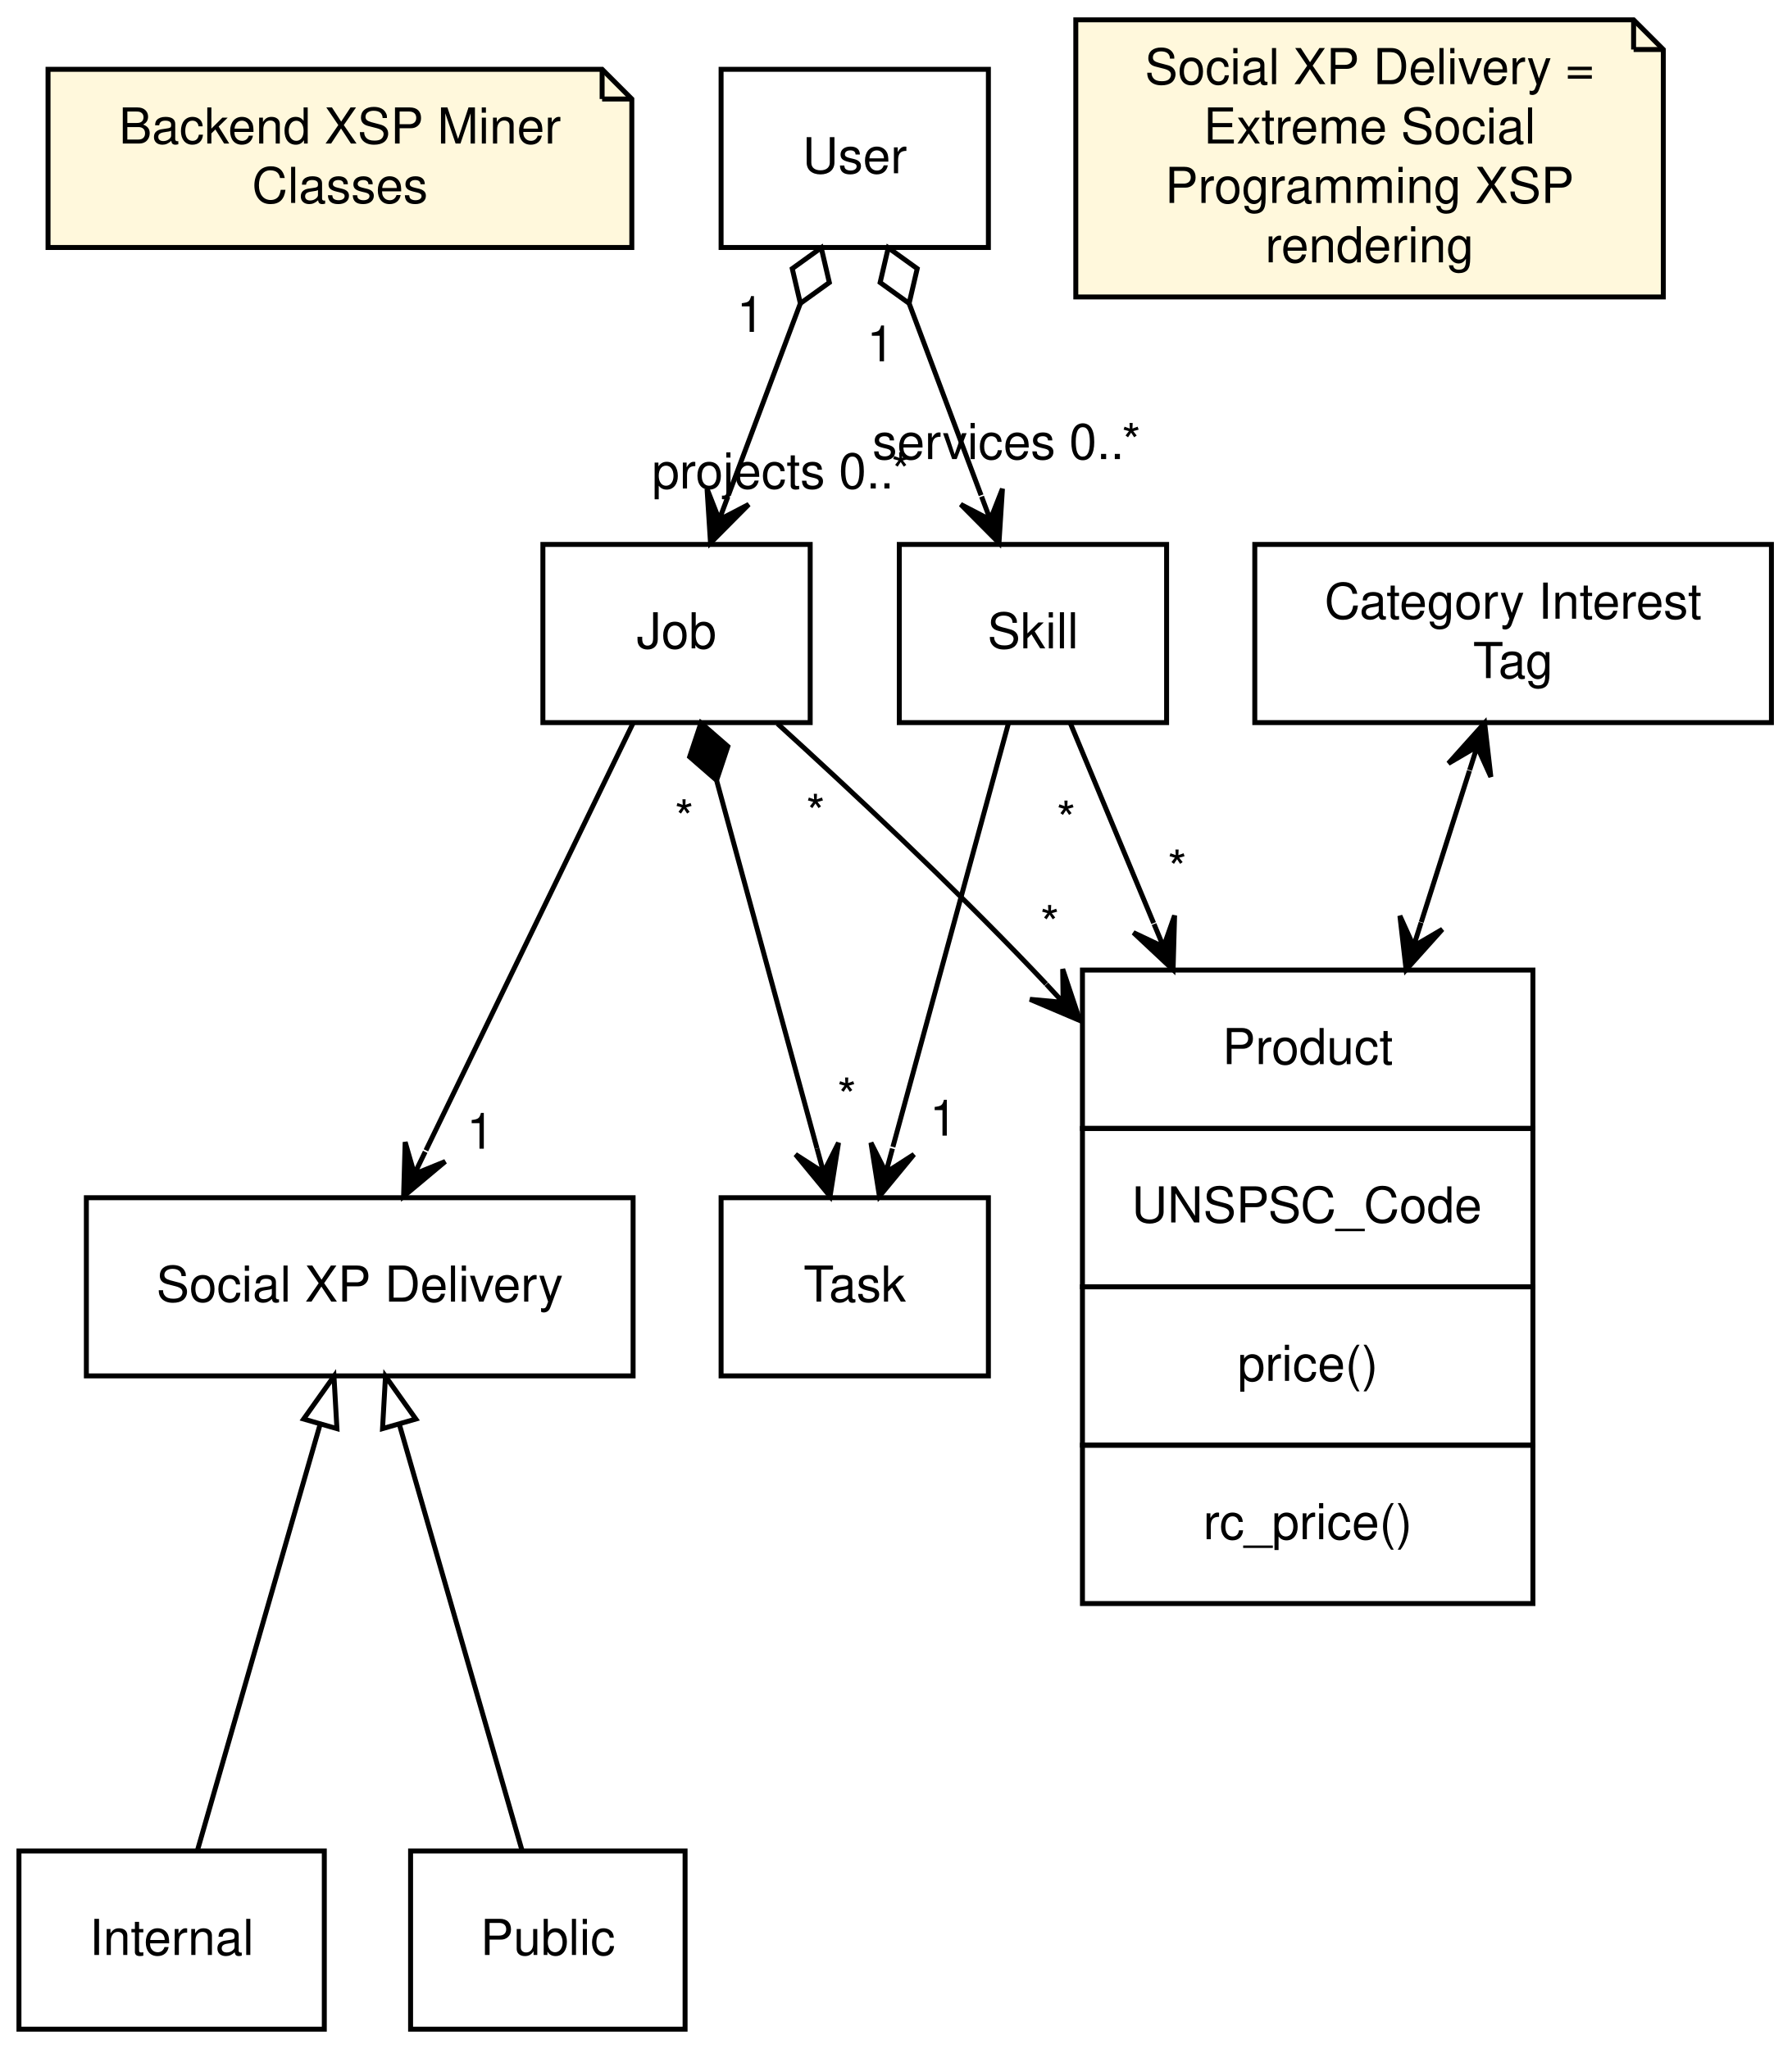
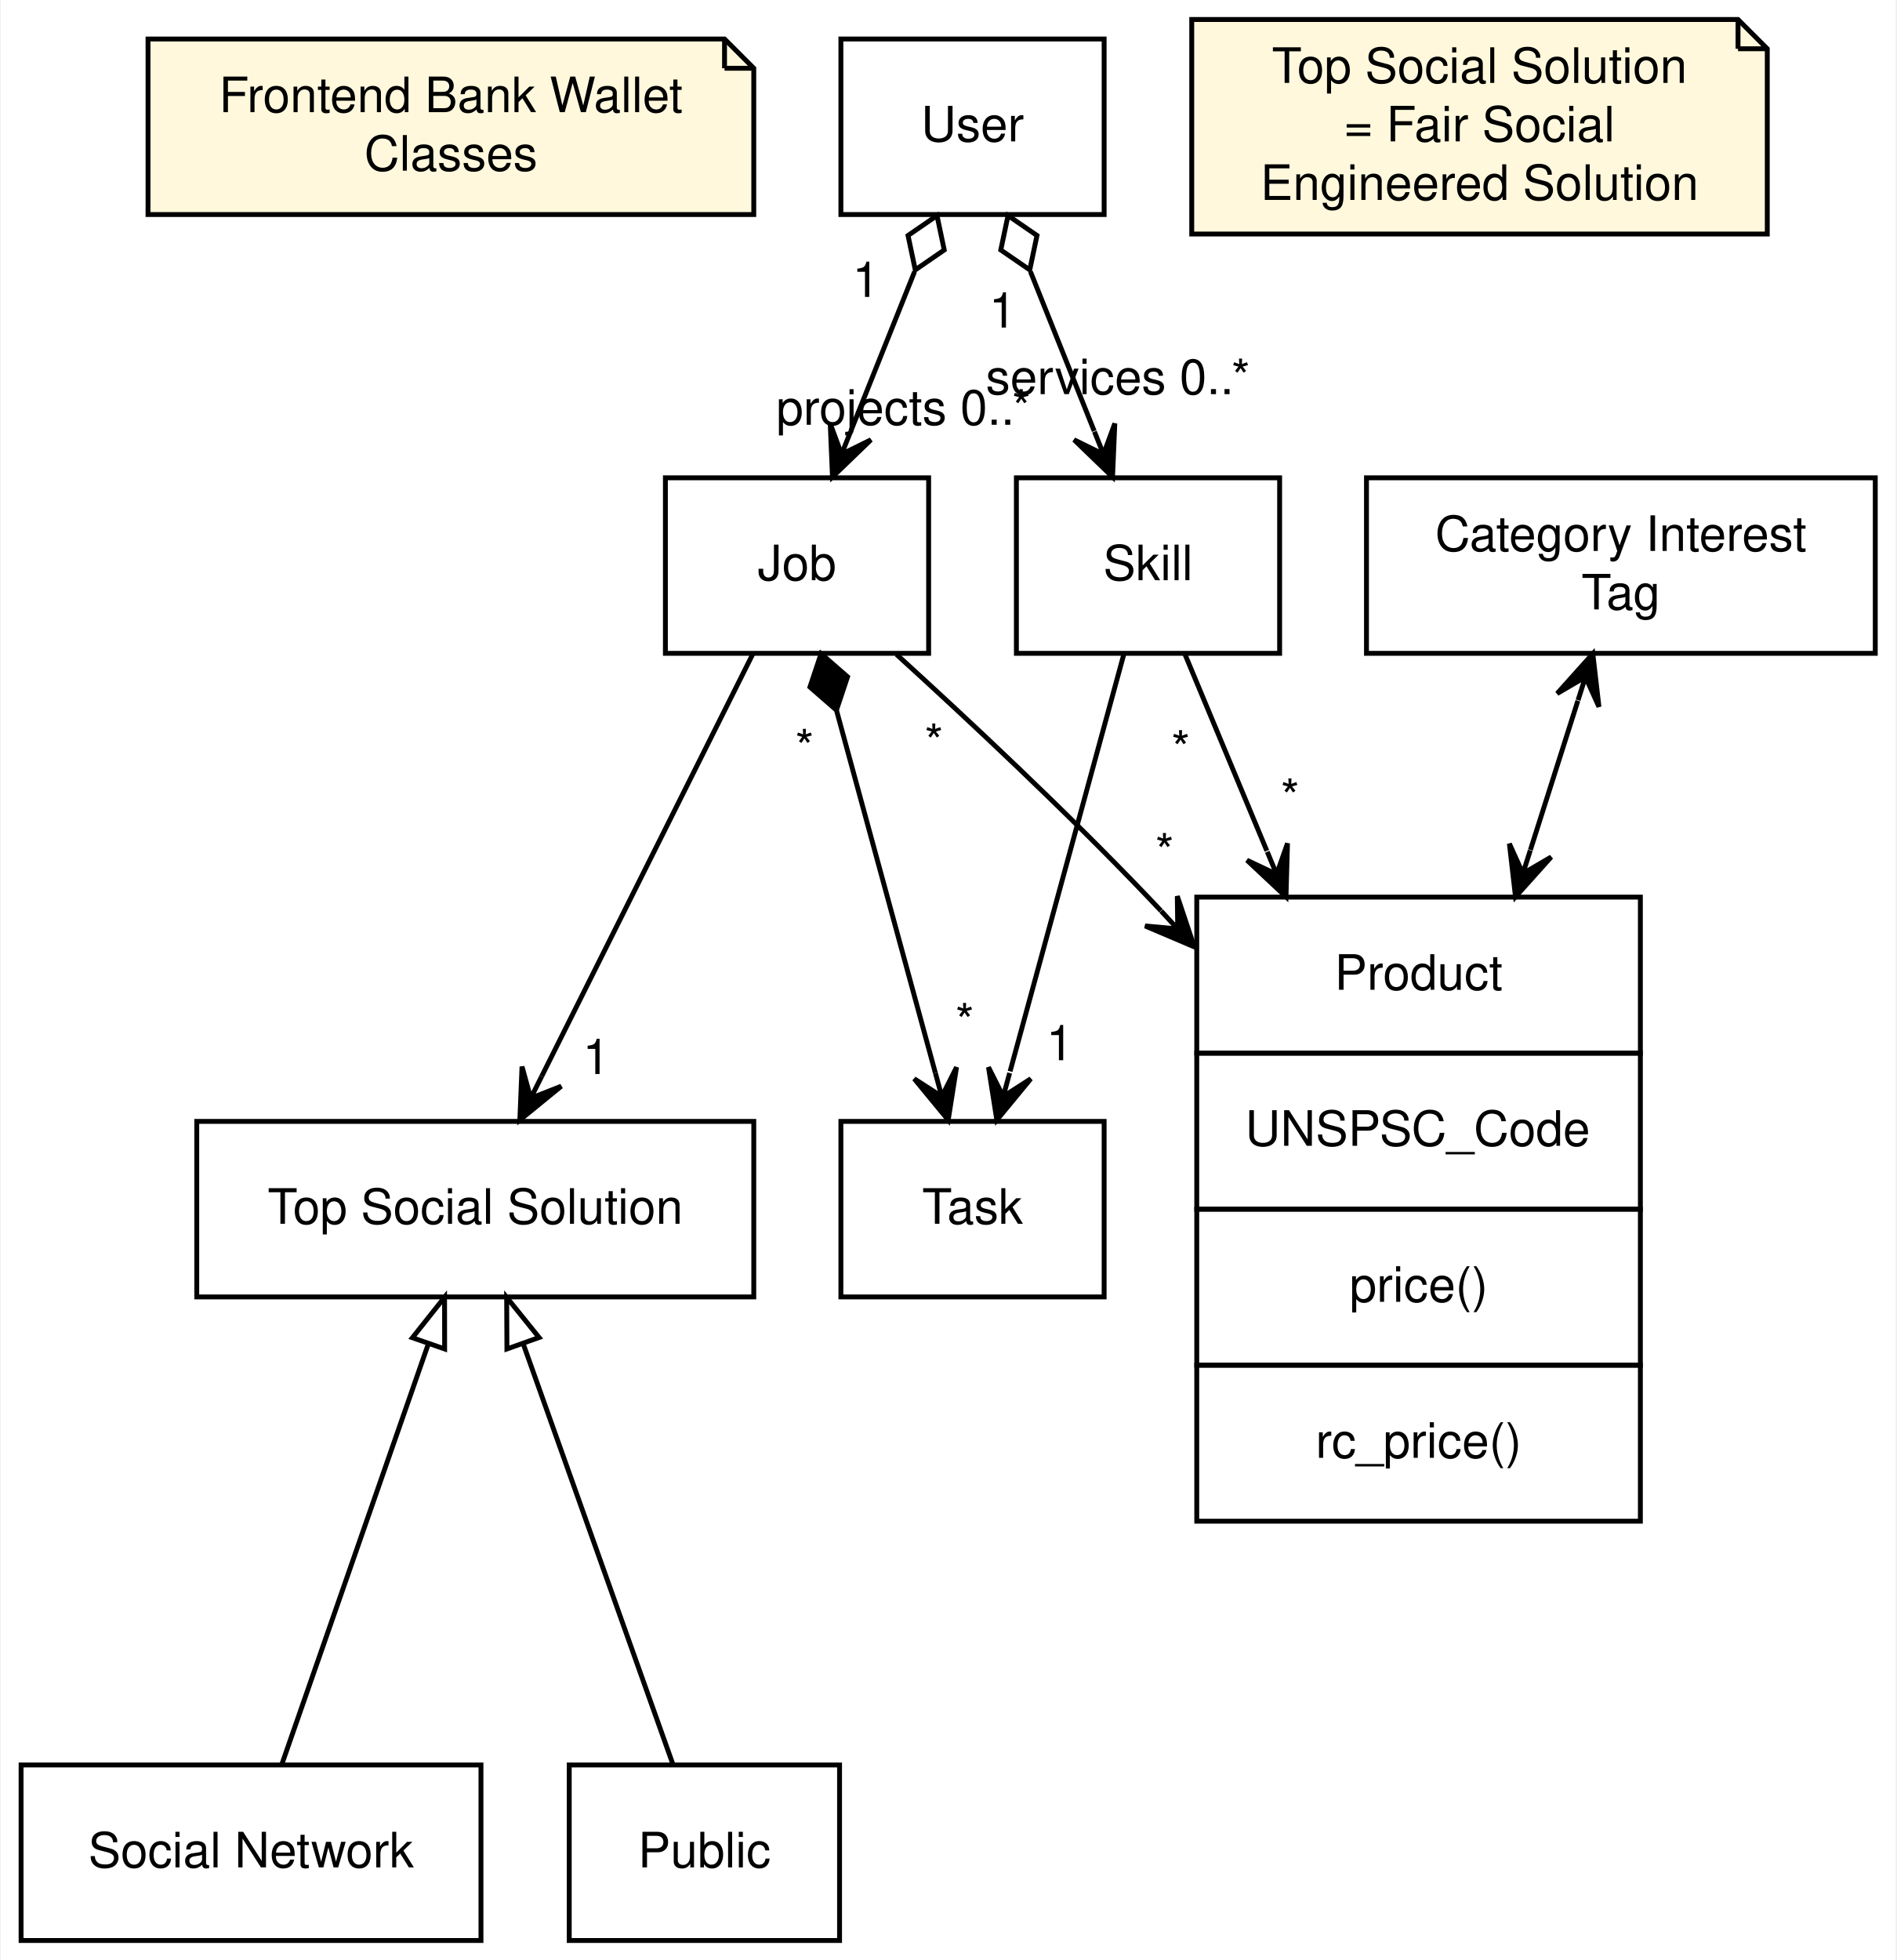
- <svg xmlns="http://www.w3.org/2000/svg" width="362pt" height="414pt" viewBox="0.00 0.00 362.01 414.00">
-   <g id="graph0" class="graph" transform="scale(1 1) rotate(0) translate(4 410)">
-     <polygon fill="#ffffff" stroke="transparent" points="-4,4 -4,-410 358.014,-410 358.014,4 -4,4" />
+ <svg xmlns="http://www.w3.org/2000/svg" width="389pt" height="402pt" viewBox="0.00 0.00 388.68 402.00">
+   <g id="graph0" class="graph" transform="scale(1 1) rotate(0) translate(4 398)">
+     <polygon fill="#ffffff" stroke="transparent" points="-4,4 -4,-398 384.676,-398 384.676,4 -4,4" />
    <g id="node1" class="node">
-       <polygon fill="#fff8dc" stroke="#000000" points="117.637,-396 5.705,-396 5.705,-360 123.637,-360 123.637,-390 117.637,-396" />
-       <polyline fill="none" stroke="#000000" points="117.637,-396 117.637,-390 " />
-       <polyline fill="none" stroke="#000000" points="123.637,-390 117.637,-390 " />
-       <text text-anchor="middle" x="64.671" y="-381" font-family="Helvetica,sans-Serif" font-size="10.00" fill="#000000">Backend XSP Miner</text>
-       <text text-anchor="middle" x="64.671" y="-369" font-family="Helvetica,sans-Serif" font-size="10.00" fill="#000000">Classes</text>
+       <polygon fill="#fff8dc" stroke="#000000" points="144.465,-390 26.203,-390 26.203,-354 150.465,-354 150.465,-384 144.465,-390" />
+       <polyline fill="none" stroke="#000000" points="144.465,-390 144.465,-384 " />
+       <polyline fill="none" stroke="#000000" points="150.465,-384 144.465,-384 " />
+       <text text-anchor="middle" x="88.334" y="-375" font-family="Helvetica,sans-Serif" font-size="10.00" fill="#000000">Frontend Bank Wallet</text>
+       <text text-anchor="middle" x="88.334" y="-363" font-family="Helvetica,sans-Serif" font-size="10.00" fill="#000000">Classes</text>
    </g>
    <g id="node2" class="node">
-       <polygon fill="none" stroke="#000000" points="195.671,-396 141.671,-396 141.671,-360 195.671,-360 195.671,-396" />
-       <text text-anchor="middle" x="168.671" y="-375" font-family="Helvetica,sans-Serif" font-size="10.00" fill="#000000">User</text>
+       <polygon fill="none" stroke="#000000" points="222.334,-390 168.334,-390 168.334,-354 222.334,-354 222.334,-390" />
+       <text text-anchor="middle" x="195.334" y="-369" font-family="Helvetica,sans-Serif" font-size="10.00" fill="#000000">User</text>
    </g>
    <g id="node3" class="node">
-       <polygon fill="none" stroke="#000000" points="159.671,-300 105.671,-300 105.671,-264 159.671,-264 159.671,-300" />
-       <text text-anchor="middle" x="132.671" y="-279" font-family="Helvetica,sans-Serif" font-size="10.00" fill="#000000">Job</text>
+       <polygon fill="none" stroke="#000000" points="186.334,-300 132.334,-300 132.334,-264 186.334,-264 186.334,-300" />
+       <text text-anchor="middle" x="159.334" y="-279" font-family="Helvetica,sans-Serif" font-size="10.00" fill="#000000">Job</text>
    </g>
    <g id="edge1" class="edge">
-       <path fill="none" stroke="#000000" d="M157.665,-348.651C153.048,-336.339 147.704,-322.089 143.146,-309.933" />
-       <polygon fill="none" stroke="#000000" points="157.686,-348.707 163.538,-352.921 161.9,-359.943 156.048,-355.73 157.686,-348.707" />
-       <polygon fill="#000000" stroke="#000000" points="139.534,-300.302 147.259,-308.086 141.29,-304.984 143.046,-309.666 143.046,-309.666 143.046,-309.666 141.29,-304.984 138.832,-311.246 139.534,-300.302 139.534,-300.302" />
-       <text text-anchor="middle" x="153.813" y="-311.307" font-family="Helvetica,sans-Serif" font-size="10.00" fill="#000000">projects 0..*</text>
-       <text text-anchor="middle" x="147.621" y="-342.939" font-family="Helvetica,sans-Serif" font-size="10.00" fill="#000000">1</text>
+       <path fill="none" stroke="#000000" d="M183.45,-342.29C179.233,-331.748 174.508,-319.936 170.366,-309.58" />
+       <polygon fill="none" stroke="#000000" points="183.592,-342.645 189.534,-346.731 188.049,-353.787 182.107,-349.702 183.592,-342.645" />
+       <polygon fill="#000000" stroke="#000000" points="166.608,-300.186 174.5,-307.799 168.465,-304.828 170.322,-309.471 170.322,-309.471 170.322,-309.471 168.465,-304.828 166.144,-311.142 166.608,-300.186 166.608,-300.186" />
+       <text text-anchor="middle" x="181.188" y="-310.876" font-family="Helvetica,sans-Serif" font-size="10.00" fill="#000000">projects 0..*</text>
+       <text text-anchor="middle" x="173.469" y="-337.097" font-family="Helvetica,sans-Serif" font-size="10.00" fill="#000000">1</text>
    </g>
    <g id="node4" class="node">
-       <polygon fill="none" stroke="#000000" points="231.671,-300 177.671,-300 177.671,-264 231.671,-264 231.671,-300" />
-       <text text-anchor="middle" x="204.671" y="-279" font-family="Helvetica,sans-Serif" font-size="10.00" fill="#000000">Skill</text>
+       <polygon fill="none" stroke="#000000" points="258.334,-300 204.334,-300 204.334,-264 258.334,-264 258.334,-300" />
+       <text text-anchor="middle" x="231.334" y="-279" font-family="Helvetica,sans-Serif" font-size="10.00" fill="#000000">Skill</text>
    </g>
    <g id="edge2" class="edge">
-       <path fill="none" stroke="#000000" d="M179.677,-348.651C184.294,-336.339 189.638,-322.089 194.196,-309.933" />
-       <polygon fill="none" stroke="#000000" points="179.656,-348.707 181.294,-355.73 175.442,-359.943 173.804,-352.921 179.656,-348.707" />
-       <polygon fill="#000000" stroke="#000000" points="197.808,-300.302 198.51,-311.246 196.052,-304.984 194.296,-309.666 194.296,-309.666 194.296,-309.666 196.052,-304.984 190.083,-308.086 197.808,-300.302 197.808,-300.302" />
-       <text text-anchor="middle" x="199.357" y="-317.242" font-family="Helvetica,sans-Serif" font-size="10.00" fill="#000000">services 0..*</text>
-       <text text-anchor="middle" x="173.893" y="-337.003" font-family="Helvetica,sans-Serif" font-size="10.00" fill="#000000">1</text>
+       <path fill="none" stroke="#000000" d="M207.218,-342.29C211.435,-331.748 216.16,-319.936 220.302,-309.58" />
+       <polygon fill="none" stroke="#000000" points="207.076,-342.645 208.561,-349.702 202.619,-353.787 201.134,-346.731 207.076,-342.645" />
+       <polygon fill="#000000" stroke="#000000" points="224.06,-300.186 224.524,-311.142 222.203,-304.828 220.346,-309.471 220.346,-309.471 220.346,-309.471 222.203,-304.828 216.168,-307.799 224.06,-300.186 224.06,-300.186" />
+       <text text-anchor="middle" x="225.176" y="-317.155" font-family="Helvetica,sans-Serif" font-size="10.00" fill="#000000">services 0..*</text>
+       <text text-anchor="middle" x="201.503" y="-330.818" font-family="Helvetica,sans-Serif" font-size="10.00" fill="#000000">1</text>
    </g>
    <g id="node5" class="node">
-       <polygon fill="none" stroke="#000000" points="195.671,-168 141.671,-168 141.671,-132 195.671,-132 195.671,-168" />
-       <text text-anchor="middle" x="168.671" y="-147" font-family="Helvetica,sans-Serif" font-size="10.00" fill="#000000">Task</text>
+       <polygon fill="none" stroke="#000000" points="222.334,-168 168.334,-168 168.334,-132 222.334,-132 222.334,-168" />
+       <text text-anchor="middle" x="195.334" y="-147" font-family="Helvetica,sans-Serif" font-size="10.00" fill="#000000">Task</text>
    </g>
    <g id="edge3" class="edge">
-       <path fill="none" stroke="#000000" d="M140.788,-252.236C146.859,-229.978 155.102,-199.752 161.05,-177.945" />
-       <polygon fill="#000000" stroke="#000000" points="140.759,-252.346 143.039,-259.187 137.601,-263.923 135.321,-257.082 140.759,-252.346" />
-       <polygon fill="#000000" stroke="#000000" points="163.685,-168.282 165.395,-179.114 162.369,-173.106 161.054,-177.93 161.054,-177.93 161.054,-177.93 162.369,-173.106 156.712,-176.746 163.685,-168.282 163.685,-168.282" />
-       <text text-anchor="middle" x="167.07" y="-184.994" font-family="Helvetica,sans-Serif" font-size="10.00" fill="#000000">*</text>
-       <text text-anchor="middle" x="134.216" y="-241.211" font-family="Helvetica,sans-Serif" font-size="10.00" fill="#000000">*</text>
+       <path fill="none" stroke="#000000" d="M167.451,-252.236C173.522,-229.978 181.765,-199.752 187.713,-177.945" />
+       <polygon fill="#000000" stroke="#000000" points="167.422,-252.346 169.702,-259.187 164.264,-263.923 161.984,-257.082 167.422,-252.346" />
+       <polygon fill="#000000" stroke="#000000" points="190.348,-168.282 192.058,-179.114 189.032,-173.106 187.717,-177.93 187.717,-177.93 187.717,-177.93 189.032,-173.106 183.375,-176.746 190.348,-168.282 190.348,-168.282" />
+       <text text-anchor="middle" x="193.733" y="-184.994" font-family="Helvetica,sans-Serif" font-size="10.00" fill="#000000">*</text>
+       <text text-anchor="middle" x="160.879" y="-241.211" font-family="Helvetica,sans-Serif" font-size="10.00" fill="#000000">*</text>
    </g>
    <g id="node6" class="node">
-       <polygon fill="none" stroke="#000000" points="123.896,-168 13.446,-168 13.446,-132 123.896,-132 123.896,-168" />
-       <text text-anchor="middle" x="68.671" y="-147" font-family="Helvetica,sans-Serif" font-size="10.00" fill="#000000">Social XP Delivery</text>
+       <polygon fill="none" stroke="#000000" points="150.466,-168 36.202,-168 36.202,-132 150.466,-132 150.466,-168" />
+       <text text-anchor="middle" x="93.334" y="-147" font-family="Helvetica,sans-Serif" font-size="10.00" fill="#000000">Top Social Solution</text>
    </g>
    <g id="edge4" class="edge">
-       <path fill="none" stroke="#000000" d="M123.906,-263.923C113.099,-241.634 94.622,-203.524 82.04,-177.574" />
-       <polygon fill="#000000" stroke="#000000" points="77.535,-168.282 85.947,-175.317 79.717,-172.782 81.898,-177.281 81.898,-177.281 81.898,-177.281 79.717,-172.782 77.849,-179.244 77.535,-168.282 77.535,-168.282" />
-       <text text-anchor="middle" x="93.049" y="-177.905" font-family="Helvetica,sans-Serif" font-size="10.00" fill="#000000">1</text>
+       <path fill="none" stroke="#000000" d="M150.295,-263.923C139.102,-241.536 119.928,-203.188 106.95,-177.232" />
+       <polygon fill="#000000" stroke="#000000" points="102.475,-168.282 110.972,-175.214 104.711,-172.755 106.948,-177.227 106.948,-177.227 106.948,-177.227 104.711,-172.755 102.922,-179.239 102.475,-168.282 102.475,-168.282" />
+       <text text-anchor="middle" x="118.142" y="-177.715" font-family="Helvetica,sans-Serif" font-size="10.00" fill="#000000">1</text>
    </g>
    <g id="node7" class="node">
-       <polygon fill="none" stroke="#000000" points="214.671,-182 214.671,-214 305.671,-214 305.671,-182 214.671,-182" />
-       <text text-anchor="start" x="242.944" y="-195" font-family="Helvetica,sans-Serif" font-size="10.00" fill="#000000">Product</text>
-       <polygon fill="none" stroke="#000000" points="214.671,-150 214.671,-182 305.671,-182 305.671,-150 214.671,-150" />
-       <text text-anchor="start" x="224.612" y="-163" font-family="Helvetica,sans-Serif" font-size="10.00" fill="#000000">UNSPSC_Code</text>
-       <polygon fill="none" stroke="#000000" points="214.671,-118 214.671,-150 305.671,-150 305.671,-118 214.671,-118" />
-       <text text-anchor="start" x="246.009" y="-131" font-family="Helvetica,sans-Serif" font-size="10.00" fill="#000000">price()</text>
-       <polygon fill="none" stroke="#000000" points="214.671,-86 214.671,-118 305.671,-118 305.671,-86 214.671,-86" />
-       <text text-anchor="start" x="239.065" y="-99" font-family="Helvetica,sans-Serif" font-size="10.00" fill="#000000">rc_price()</text>
+       <polygon fill="none" stroke="#000000" points="241.334,-182 241.334,-214 332.334,-214 332.334,-182 241.334,-182" />
+       <text text-anchor="start" x="269.607" y="-195" font-family="Helvetica,sans-Serif" font-size="10.00" fill="#000000">Product</text>
+       <polygon fill="none" stroke="#000000" points="241.334,-150 241.334,-182 332.334,-182 332.334,-150 241.334,-150" />
+       <text text-anchor="start" x="251.274" y="-163" font-family="Helvetica,sans-Serif" font-size="10.00" fill="#000000">UNSPSC_Code</text>
+       <polygon fill="none" stroke="#000000" points="241.334,-118 241.334,-150 332.334,-150 332.334,-118 241.334,-118" />
+       <text text-anchor="start" x="272.672" y="-131" font-family="Helvetica,sans-Serif" font-size="10.00" fill="#000000">price()</text>
+       <polygon fill="none" stroke="#000000" points="241.334,-86 241.334,-118 332.334,-118 332.334,-86 241.334,-86" />
+       <text text-anchor="start" x="265.728" y="-99" font-family="Helvetica,sans-Serif" font-size="10.00" fill="#000000">rc_price()</text>
    </g>
    <g id="edge5" class="edge">
-       <path fill="none" stroke="#000000" d="M153.074,-263.78C167.793,-250.387 187.935,-231.54 204.671,-214 205.553,-213.076 206.438,-212.14 207.326,-211.196" />
-       <polygon fill="#000000" stroke="#000000" points="214.161,-203.797 210.681,-214.196 210.768,-207.47 207.375,-211.143 207.375,-211.143 207.375,-211.143 210.768,-207.47 204.07,-208.089 214.161,-203.797 214.161,-203.797" />
-       <text text-anchor="middle" x="208.07" y="-219.847" font-family="Helvetica,sans-Serif" font-size="10.00" fill="#000000">*</text>
-       <text text-anchor="middle" x="160.755" y="-242.314" font-family="Helvetica,sans-Serif" font-size="10.00" fill="#000000">*</text>
+       <path fill="none" stroke="#000000" d="M179.737,-263.78C194.456,-250.387 214.599,-231.54 231.334,-214 232.216,-213.076 233.101,-212.14 233.989,-211.196" />
+       <polygon fill="#000000" stroke="#000000" points="240.824,-203.797 237.344,-214.196 237.431,-207.47 234.038,-211.143 234.038,-211.143 234.038,-211.143 237.431,-207.47 230.733,-208.089 240.824,-203.797 240.824,-203.797" />
+       <text text-anchor="middle" x="234.733" y="-219.847" font-family="Helvetica,sans-Serif" font-size="10.00" fill="#000000">*</text>
+       <text text-anchor="middle" x="187.418" y="-242.314" font-family="Helvetica,sans-Serif" font-size="10.00" fill="#000000">*</text>
    </g>
    <g id="edge6" class="edge">
-       <path fill="none" stroke="#000000" d="M199.741,-263.923C193.716,-241.83 183.451,-204.194 176.379,-178.263" />
-       <polygon fill="#000000" stroke="#000000" points="173.657,-168.282 180.63,-176.746 174.973,-173.106 176.288,-177.93 176.288,-177.93 176.288,-177.93 174.973,-173.106 171.947,-179.114 173.657,-168.282 173.657,-168.282" />
-       <text text-anchor="middle" x="186.581" y="-180.546" font-family="Helvetica,sans-Serif" font-size="10.00" fill="#000000">1</text>
+       <path fill="none" stroke="#000000" d="M226.404,-263.923C220.379,-241.83 210.114,-204.194 203.042,-178.263" />
+       <polygon fill="#000000" stroke="#000000" points="200.32,-168.282 207.293,-176.746 201.636,-173.106 202.951,-177.93 202.951,-177.93 202.951,-177.93 201.636,-173.106 198.61,-179.114 200.32,-168.282 200.32,-168.282" />
+       <text text-anchor="middle" x="213.244" y="-180.546" font-family="Helvetica,sans-Serif" font-size="10.00" fill="#000000">1</text>
    </g>
    <g id="edge7" class="edge">
-       <path fill="none" stroke="#000000" d="M212.203,-263.923C216.71,-253.105 222.77,-238.561 229.05,-223.49" />
-       <polygon fill="#000000" stroke="#000000" points="232.977,-214.066 233.285,-225.028 231.054,-218.681 229.131,-223.297 229.131,-223.297 229.131,-223.297 231.054,-218.681 224.977,-221.566 232.977,-214.066 232.977,-214.066" />
-       <text text-anchor="middle" x="233.808" y="-231.049" font-family="Helvetica,sans-Serif" font-size="10.00" fill="#000000">*</text>
-       <text text-anchor="middle" x="211.373" y="-240.94" font-family="Helvetica,sans-Serif" font-size="10.00" fill="#000000">*</text>
+       <path fill="none" stroke="#000000" d="M238.866,-263.923C243.374,-253.105 249.433,-238.561 255.713,-223.49" />
+       <polygon fill="#000000" stroke="#000000" points="259.64,-214.066 259.947,-225.028 257.717,-218.681 255.794,-223.297 255.794,-223.297 255.794,-223.297 257.717,-218.681 251.64,-221.566 259.64,-214.066 259.64,-214.066" />
+       <text text-anchor="middle" x="260.471" y="-231.049" font-family="Helvetica,sans-Serif" font-size="10.00" fill="#000000">*</text>
+       <text text-anchor="middle" x="238.036" y="-240.94" font-family="Helvetica,sans-Serif" font-size="10.00" fill="#000000">*</text>
    </g>
    <g id="node9" class="node">
-       <polygon fill="none" stroke="#000000" points="61.514,-36 -.172,-36 -.172,0 61.514,0 61.514,-36" />
-       <text text-anchor="middle" x="30.671" y="-15" font-family="Helvetica,sans-Serif" font-size="10.00" fill="#000000">Internal</text>
+       <polygon fill="none" stroke="#000000" points="94.503,-36 .165,-36 .165,0 94.503,0 94.503,-36" />
+       <text text-anchor="middle" x="47.334" y="-15" font-family="Helvetica,sans-Serif" font-size="10.00" fill="#000000">Social Network</text>
    </g>
    <g id="edge9" class="edge">
-       <path fill="none" stroke="#000000" d="M60.604,-121.977C53.16,-96.119 42.322,-58.471 35.934,-36.282" />
-       <polygon fill="none" stroke="#000000" points="57.337,-123.281 63.467,-131.923 64.064,-121.345 57.337,-123.281" />
+       <path fill="none" stroke="#000000" d="M83.688,-122.321C74.674,-96.454 61.472,-58.57 53.705,-36.282" />
+       <polygon fill="none" stroke="#000000" points="80.439,-123.632 87.034,-131.923 87.049,-121.328 80.439,-123.632" />
    </g>
    <g id="node10" class="node">
-       <polygon fill="none" stroke="#000000" points="134.397,-36 78.945,-36 78.945,0 134.397,0 134.397,-36" />
-       <text text-anchor="middle" x="106.671" y="-15" font-family="Helvetica,sans-Serif" font-size="10.00" fill="#000000">Public</text>
+       <polygon fill="none" stroke="#000000" points="168.06,-36 112.609,-36 112.609,0 168.06,0 168.06,-36" />
+       <text text-anchor="middle" x="140.334" y="-15" font-family="Helvetica,sans-Serif" font-size="10.00" fill="#000000">Public</text>
    </g>
    <g id="edge10" class="edge">
-       <path fill="none" stroke="#000000" d="M76.738,-121.977C84.182,-96.119 95.02,-58.471 101.408,-36.282" />
-       <polygon fill="none" stroke="#000000" points="73.278,-121.345 73.875,-131.923 80.005,-123.281 73.278,-121.345" />
+       <path fill="none" stroke="#000000" d="M103.189,-122.321C112.4,-96.454 125.889,-58.57 133.824,-36.282" />
+       <polygon fill="none" stroke="#000000" points="99.828,-121.328 99.771,-131.923 106.422,-123.676 99.828,-121.328" />
    </g>
    <g id="node8" class="node">
-       <polygon fill="none" stroke="#000000" points="353.856,-300 249.486,-300 249.486,-264 353.856,-264 353.856,-300" />
-       <text text-anchor="middle" x="301.671" y="-285" font-family="Helvetica,sans-Serif" font-size="10.00" fill="#000000">Category Interest</text>
-       <text text-anchor="middle" x="301.671" y="-273" font-family="Helvetica,sans-Serif" font-size="10.00" fill="#000000">Tag</text>
+       <polygon fill="none" stroke="#000000" points="380.519,-300 276.149,-300 276.149,-264 380.519,-264 380.519,-300" />
+       <text text-anchor="middle" x="328.334" y="-285" font-family="Helvetica,sans-Serif" font-size="10.00" fill="#000000">Category Interest</text>
+       <text text-anchor="middle" x="328.334" y="-273" font-family="Helvetica,sans-Serif" font-size="10.00" fill="#000000">Tag</text>
    </g>
    <g id="edge8" class="edge">
-       <path fill="none" stroke="#000000" d="M292.849,-254.273C289.949,-245.159 286.575,-234.557 283.112,-223.673" />
-       <polygon fill="#000000" stroke="#000000" points="295.919,-263.923 288.599,-255.758 294.403,-259.158 292.887,-254.393 292.887,-254.393 292.887,-254.393 294.403,-259.158 297.175,-253.029 295.919,-263.923 295.919,-263.923" />
-       <polygon fill="#000000" stroke="#000000" points="280.056,-214.066 287.376,-222.231 281.572,-218.831 283.088,-223.595 283.088,-223.595 283.088,-223.595 281.572,-218.831 278.8,-224.96 280.056,-214.066 280.056,-214.066" />
+       <path fill="none" stroke="#000000" d="M319.512,-254.273C316.612,-245.159 313.238,-234.557 309.775,-223.673" />
+       <polygon fill="#000000" stroke="#000000" points="322.582,-263.923 315.262,-255.758 321.066,-259.158 319.55,-254.393 319.55,-254.393 319.55,-254.393 321.066,-259.158 323.838,-253.029 322.582,-263.923 322.582,-263.923" />
+       <polygon fill="#000000" stroke="#000000" points="306.719,-214.066 314.039,-222.231 308.235,-218.831 309.751,-223.595 309.751,-223.595 309.751,-223.595 308.235,-218.831 305.462,-224.96 306.719,-214.066 306.719,-214.066" />
    </g>
    <g id="node11" class="node">
-       <polygon fill="#fff8dc" stroke="#000000" points="326.014,-406 213.328,-406 213.328,-350 332.014,-350 332.014,-400 326.014,-406" />
-       <polyline fill="none" stroke="#000000" points="326.014,-406 326.014,-400 " />
-       <polyline fill="none" stroke="#000000" points="332.014,-400 326.014,-400 " />
-       <text text-anchor="middle" x="272.671" y="-393" font-family="Helvetica,sans-Serif" font-size="10.00" fill="#000000">Social XP Delivery =</text>
-       <text text-anchor="middle" x="272.671" y="-381" font-family="Helvetica,sans-Serif" font-size="10.00" fill="#000000">Extreme Social</text>
-       <text text-anchor="middle" x="272.671" y="-369" font-family="Helvetica,sans-Serif" font-size="10.00" fill="#000000">Programming XSP</text>
-       <text text-anchor="middle" x="272.671" y="-357" font-family="Helvetica,sans-Serif" font-size="10.00" fill="#000000">rendering</text>
+       <polygon fill="#fff8dc" stroke="#000000" points="352.365,-394 240.303,-394 240.303,-350 358.365,-350 358.365,-388 352.365,-394" />
+       <polyline fill="none" stroke="#000000" points="352.365,-394 352.365,-388 " />
+       <polyline fill="none" stroke="#000000" points="358.365,-388 352.365,-388 " />
+       <text text-anchor="middle" x="299.334" y="-381" font-family="Helvetica,sans-Serif" font-size="10.00" fill="#000000">Top Social Solution</text>
+       <text text-anchor="middle" x="299.334" y="-369" font-family="Helvetica,sans-Serif" font-size="10.00" fill="#000000">= Fair Social</text>
+       <text text-anchor="middle" x="299.334" y="-357" font-family="Helvetica,sans-Serif" font-size="10.00" fill="#000000">Engineered Solution</text>
    </g>
  </g>
</svg>
